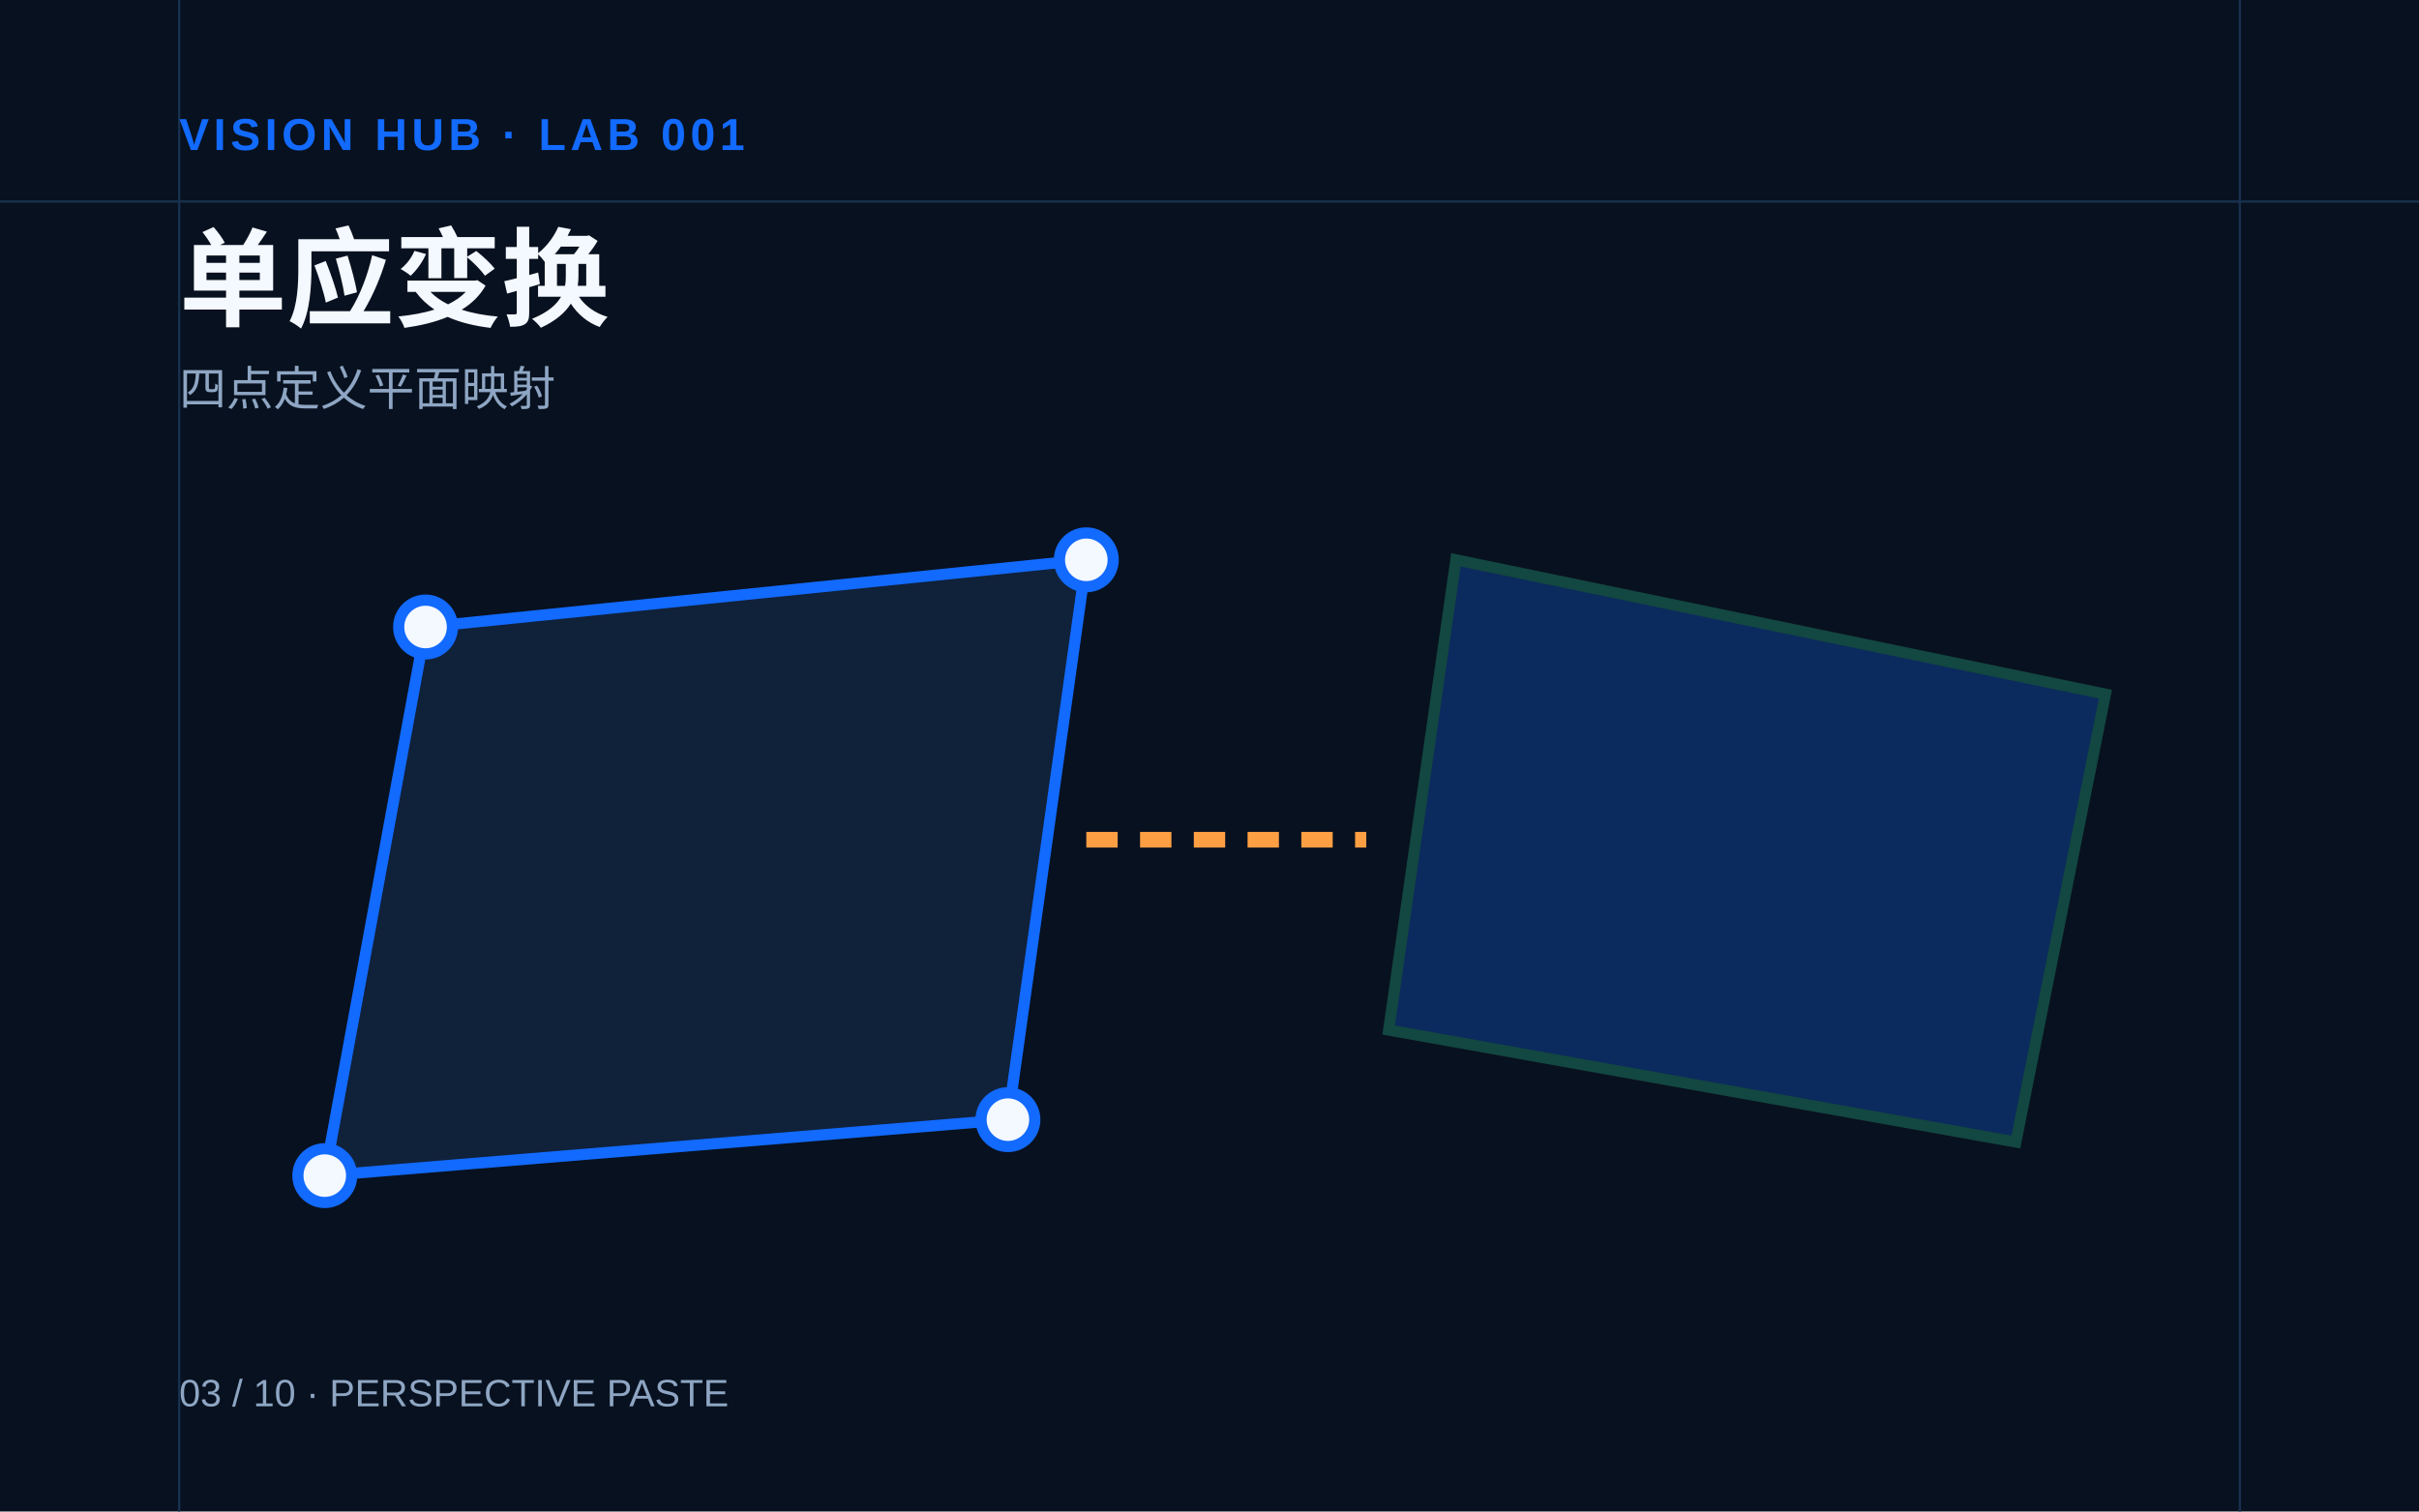
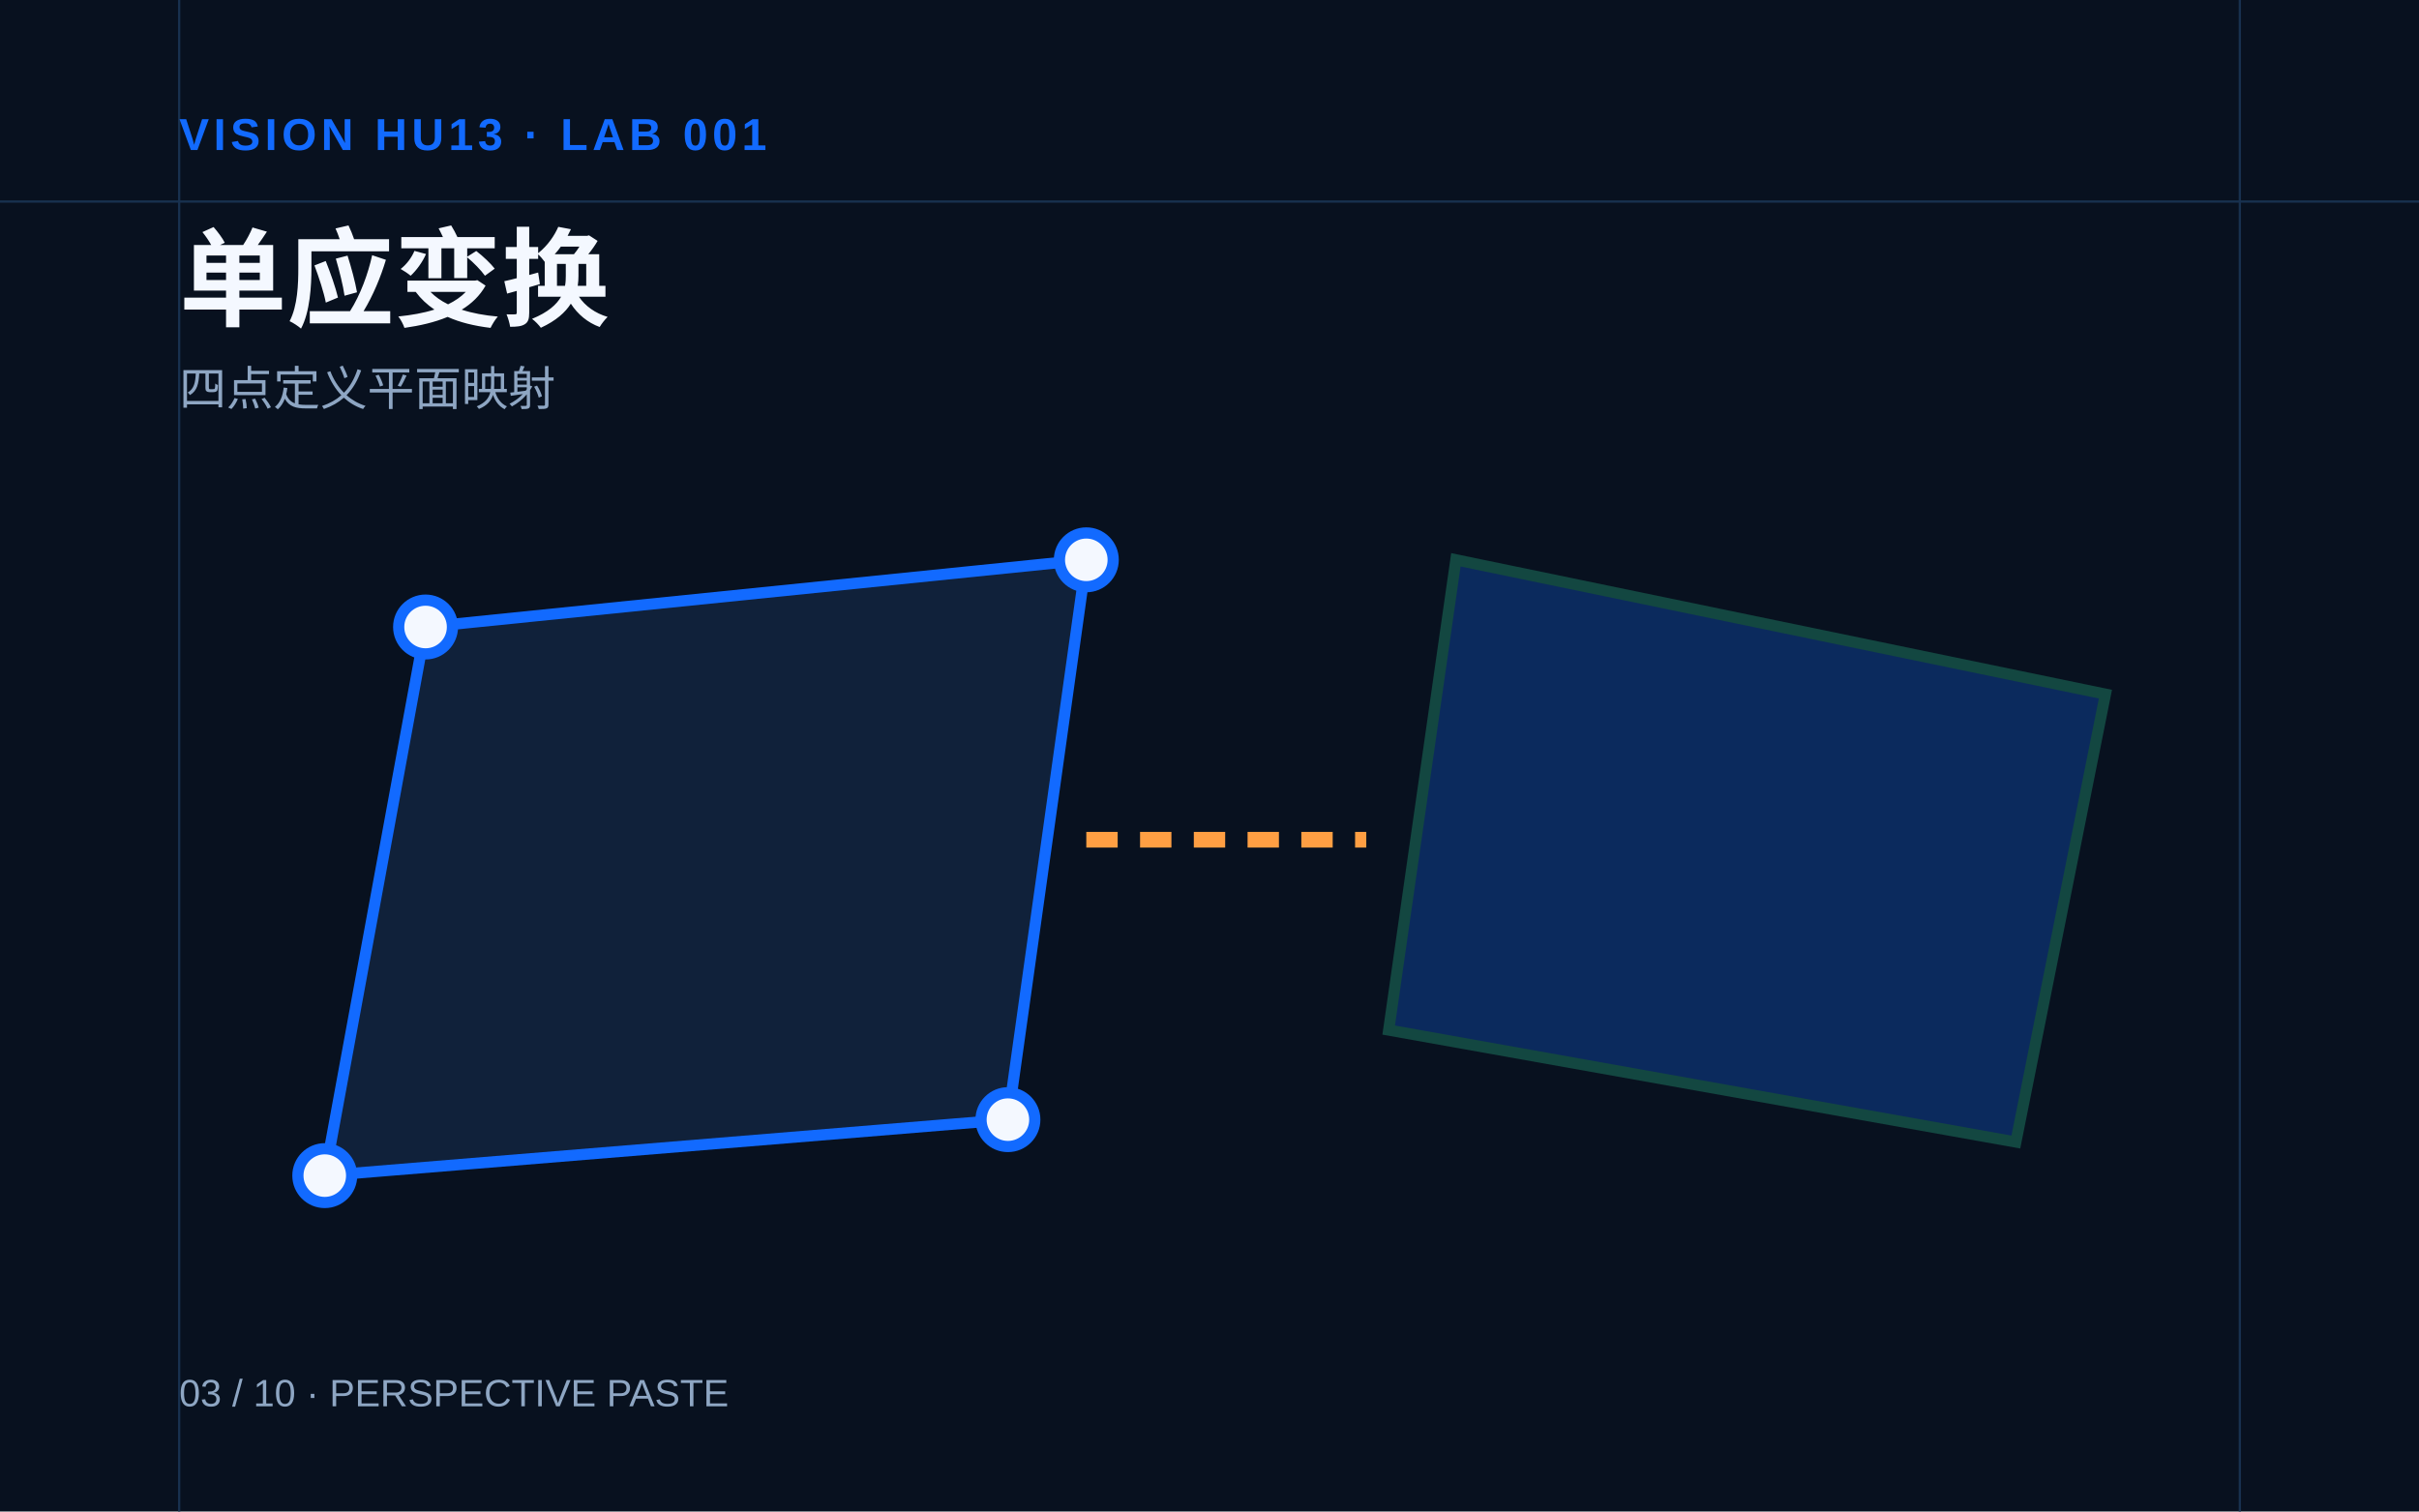
<svg xmlns="http://www.w3.org/2000/svg" width="1080" height="675" viewBox="0 0 1080 675">
  <rect width="1080" height="675" fill="#08111f" />
  <path d="M0 90H1080M80 0V675M1000 0V675" stroke="#18314f" stroke-width="1" />
-   <text x="80" y="67" fill="#126aff" font-family="Arial, Microsoft YaHei, sans-serif" font-size="20" font-weight="700" letter-spacing="2">VISION HUB · LAB 001</text>
+   <text x="80" y="67" fill="#126aff" font-family="Arial, Microsoft YaHei, sans-serif" font-size="20" font-weight="700" letter-spacing="2">VISION HU13 · LAB 001</text>
  <text x="80" y="142" fill="#f4f8ff" font-family="Arial, Microsoft YaHei, sans-serif" font-size="48" font-weight="700">单应变换</text>
  <text x="80" y="181" fill="#8ea6c3" font-family="Arial, Microsoft YaHei, sans-serif" font-size="21">四点定义平面映射</text>
  <g id="homography">
    <path d="M190 280L485 250 450 500 145 525Z" fill="#10213a" stroke="#126aff" stroke-width="5" />
    <path d="M650 250L940 310 900 510 620 460Z" fill="#126aff" opacity=".28" stroke="#2dd399" stroke-width="5" />
    <path d="M485 375H610" stroke="#ff9f43" stroke-width="7" stroke-dasharray="14 10" />
    <g fill="#f4f8ff" stroke="#126aff" stroke-width="5">
      <circle cx="190" cy="280" r="12" />
      <circle cx="485" cy="250" r="12" />
      <circle cx="450" cy="500" r="12" />
      <circle cx="145" cy="525" r="12" />
    </g>
  </g>
  <text x="80" y="628" fill="#8ea6c3" font-family="Arial, Microsoft YaHei, sans-serif" font-size="17">03 / 10 · PERSPECTIVE PASTE</text>
</svg>
